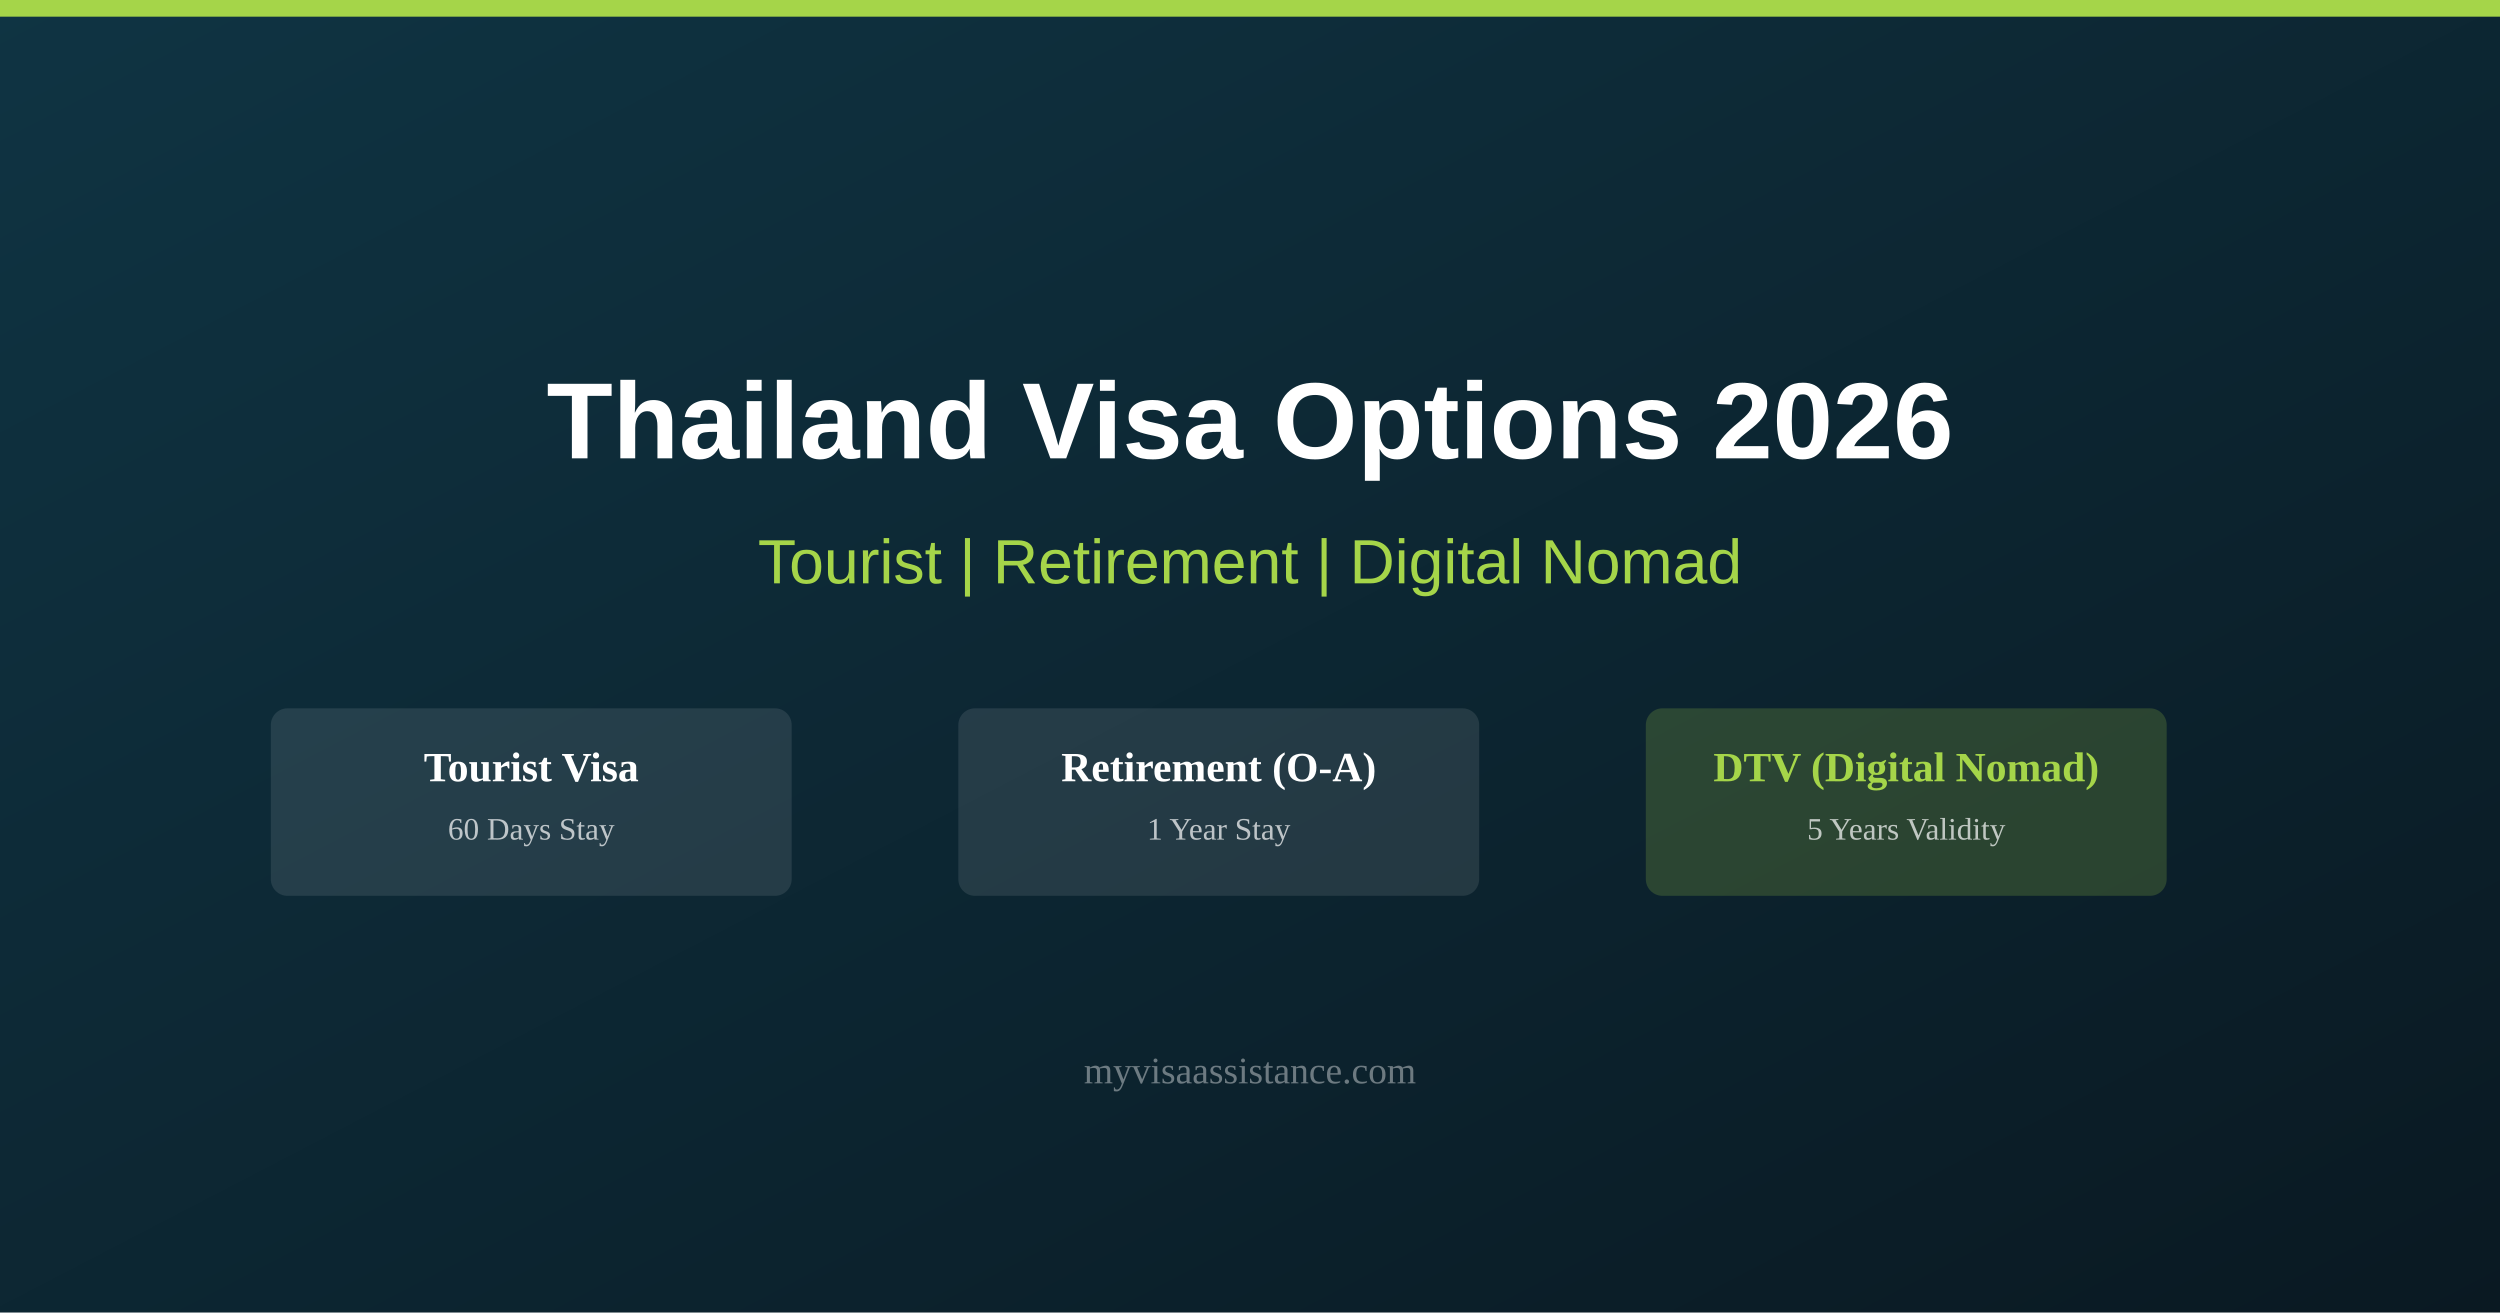
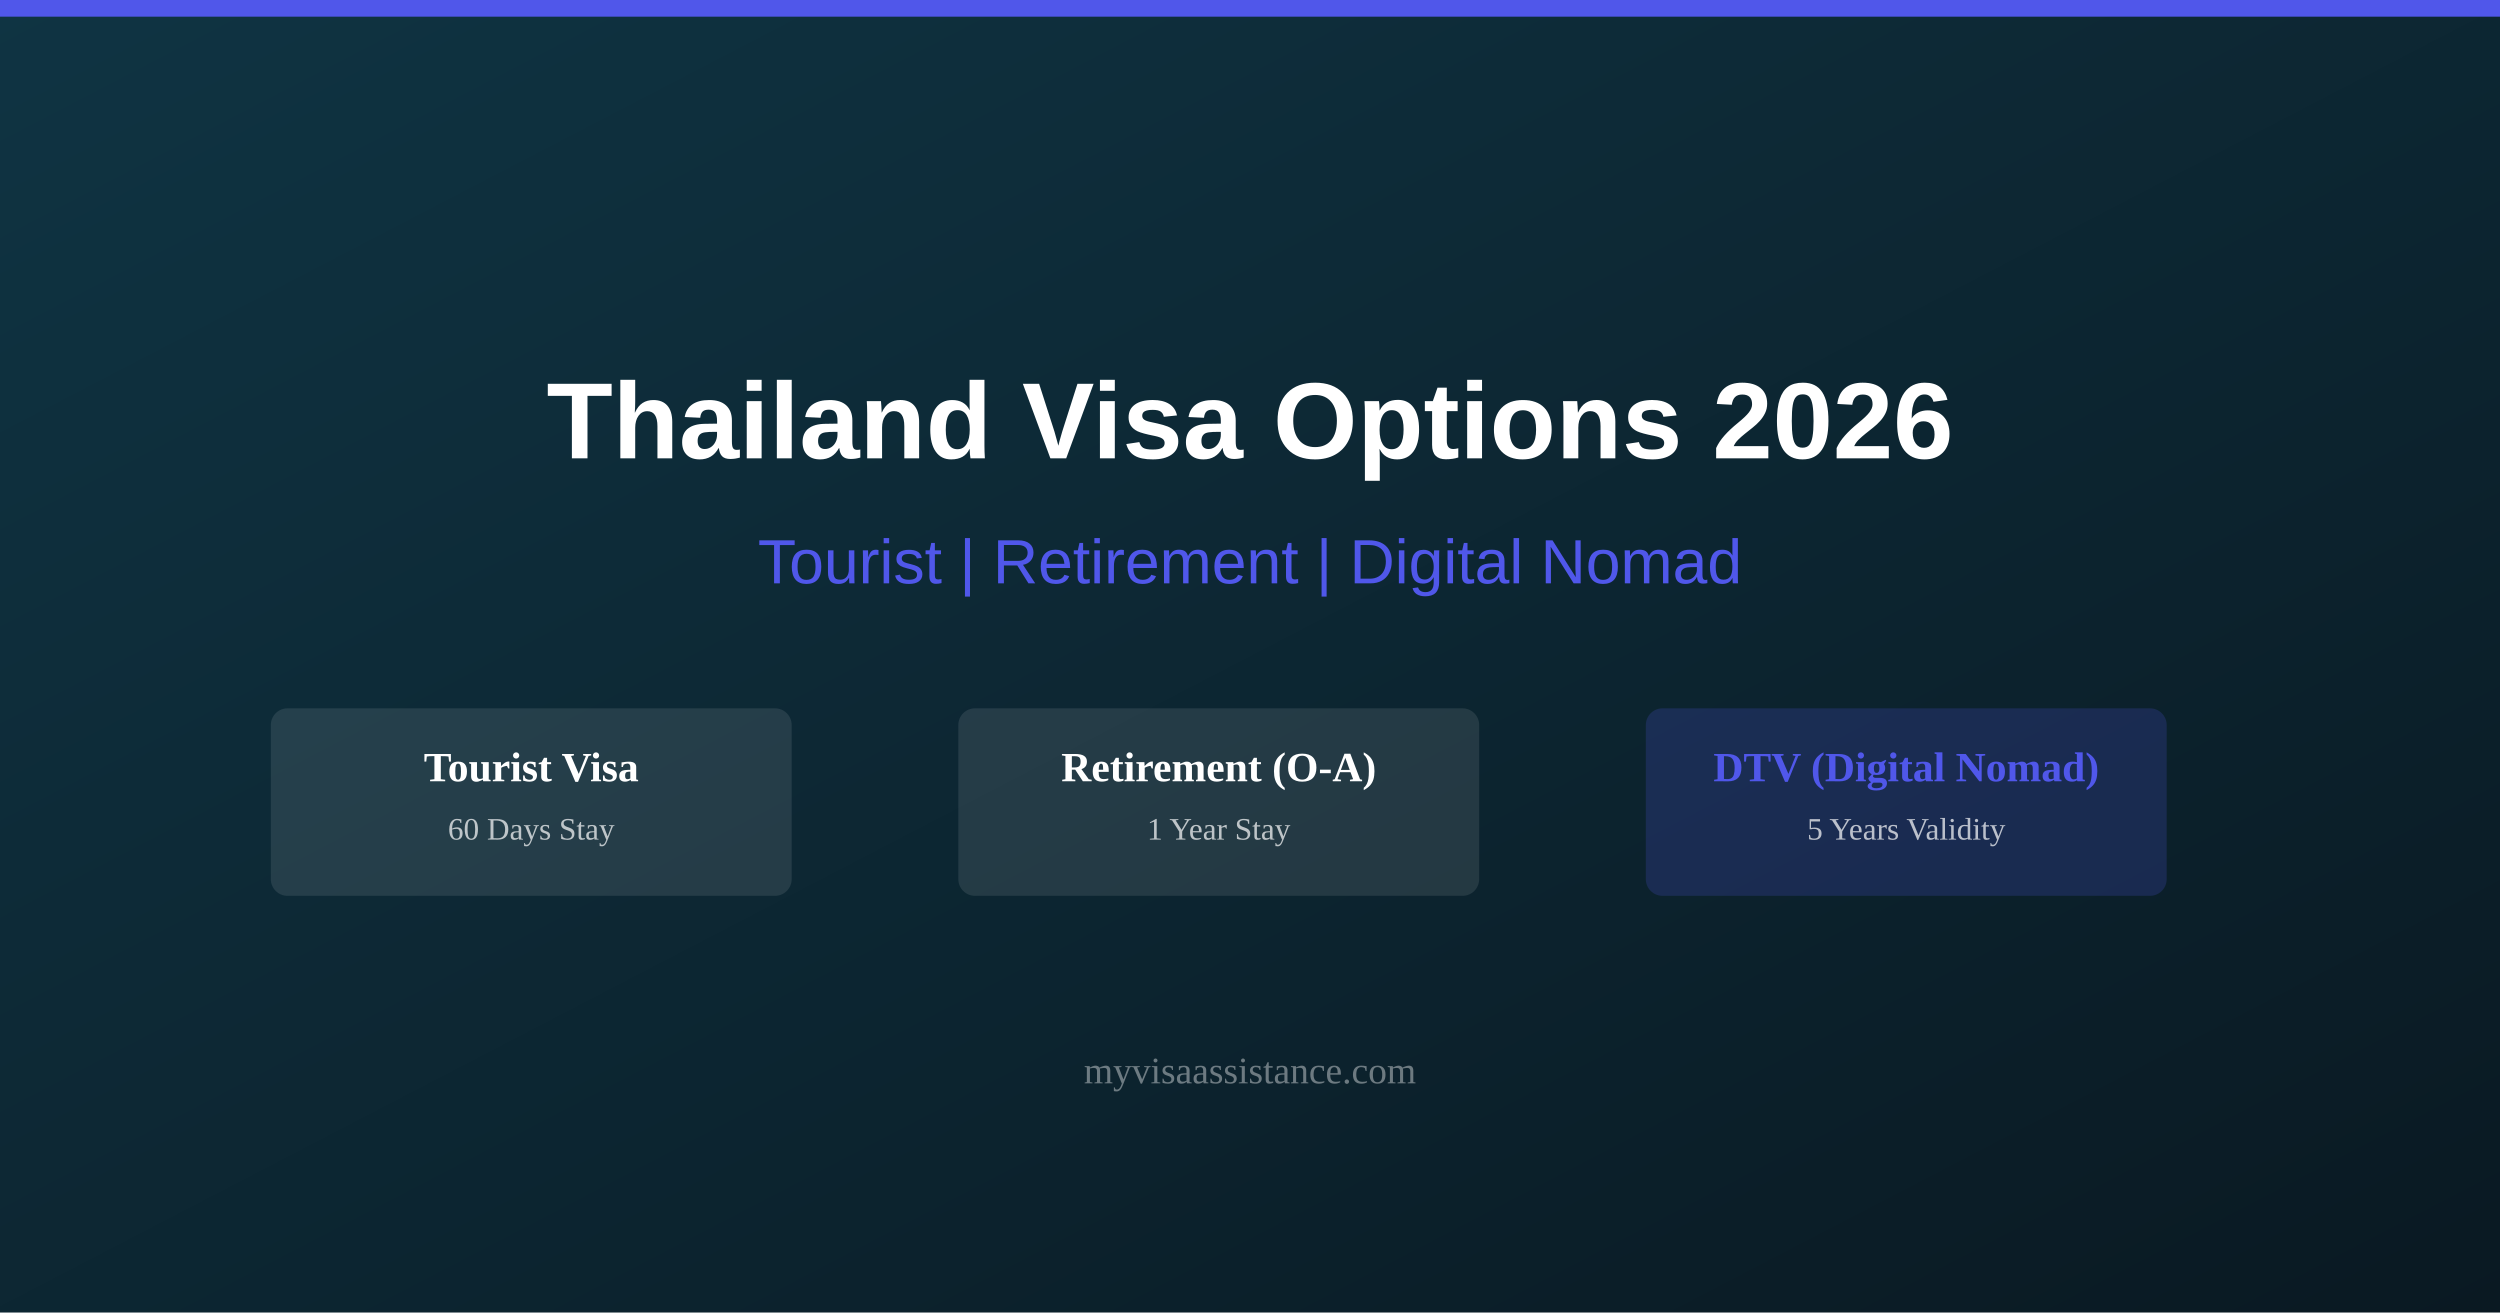
<svg xmlns="http://www.w3.org/2000/svg" width="1200" height="630" viewBox="0 0 1200 630">
  <defs>
    <linearGradient id="bg2" x1="0%" y1="0%" x2="100%" y2="100%">
      <stop offset="0%" stop-color="#0f3443" />
      <stop offset="100%" stop-color="#0a1922" />
    </linearGradient>
  </defs>
  <rect width="1200" height="630" fill="url(#bg2)" />
-   <rect x="0" y="0" width="1200" height="8" fill="#A5D549" />
+   <rect x="0" y="0" width="1200" height="8" fill="#5057EA" />
  <text x="600" y="220" text-anchor="middle" fill="white" font-size="52" font-weight="bold" font-family="Arial,sans-serif">Thailand Visa Options 2026</text>
-   <text x="600" y="280" text-anchor="middle" fill="#A5D549" font-size="30" font-family="Arial,sans-serif">Tourist | Retirement | Digital Nomad</text>
+   <text x="600" y="280" text-anchor="middle" fill="#5057EA" font-size="30" font-family="Arial,sans-serif">Tourist | Retirement | Digital Nomad</text>
  <rect x="130" y="340" width="250" height="90" rx="8" fill="rgba(255,255,255,0.1)" />
  <text x="255" y="375" text-anchor="middle" fill="white" font-size="20" font-weight="bold">Tourist Visa</text>
  <text x="255" y="403" text-anchor="middle" fill="rgba(255,255,255,0.7)" font-size="15">60 Days Stay</text>
  <rect x="460" y="340" width="250" height="90" rx="8" fill="rgba(255,255,255,0.1)" />
  <text x="585" y="375" text-anchor="middle" fill="white" font-size="20" font-weight="bold">Retirement (O-A)</text>
  <text x="585" y="403" text-anchor="middle" fill="rgba(255,255,255,0.7)" font-size="15">1 Year Stay</text>
-   <rect x="790" y="340" width="250" height="90" rx="8" fill="rgba(165,213,73,0.2)" />
-   <text x="915" y="375" text-anchor="middle" fill="#A5D549" font-size="20" font-weight="bold">DTV (Digital Nomad)</text>
+   <rect x="790" y="340" width="250" height="90" rx="8" fill="rgba(80, 87, 234,0.2)" />
+   <text x="915" y="375" text-anchor="middle" fill="#5057EA" font-size="20" font-weight="bold">DTV (Digital Nomad)</text>
  <text x="915" y="403" text-anchor="middle" fill="rgba(255,255,255,0.7)" font-size="15">5 Years Validity</text>
  <text x="600" y="520" text-anchor="middle" fill="rgba(255,255,255,0.4)" font-size="18">myvisaassistance.com</text>
</svg>
